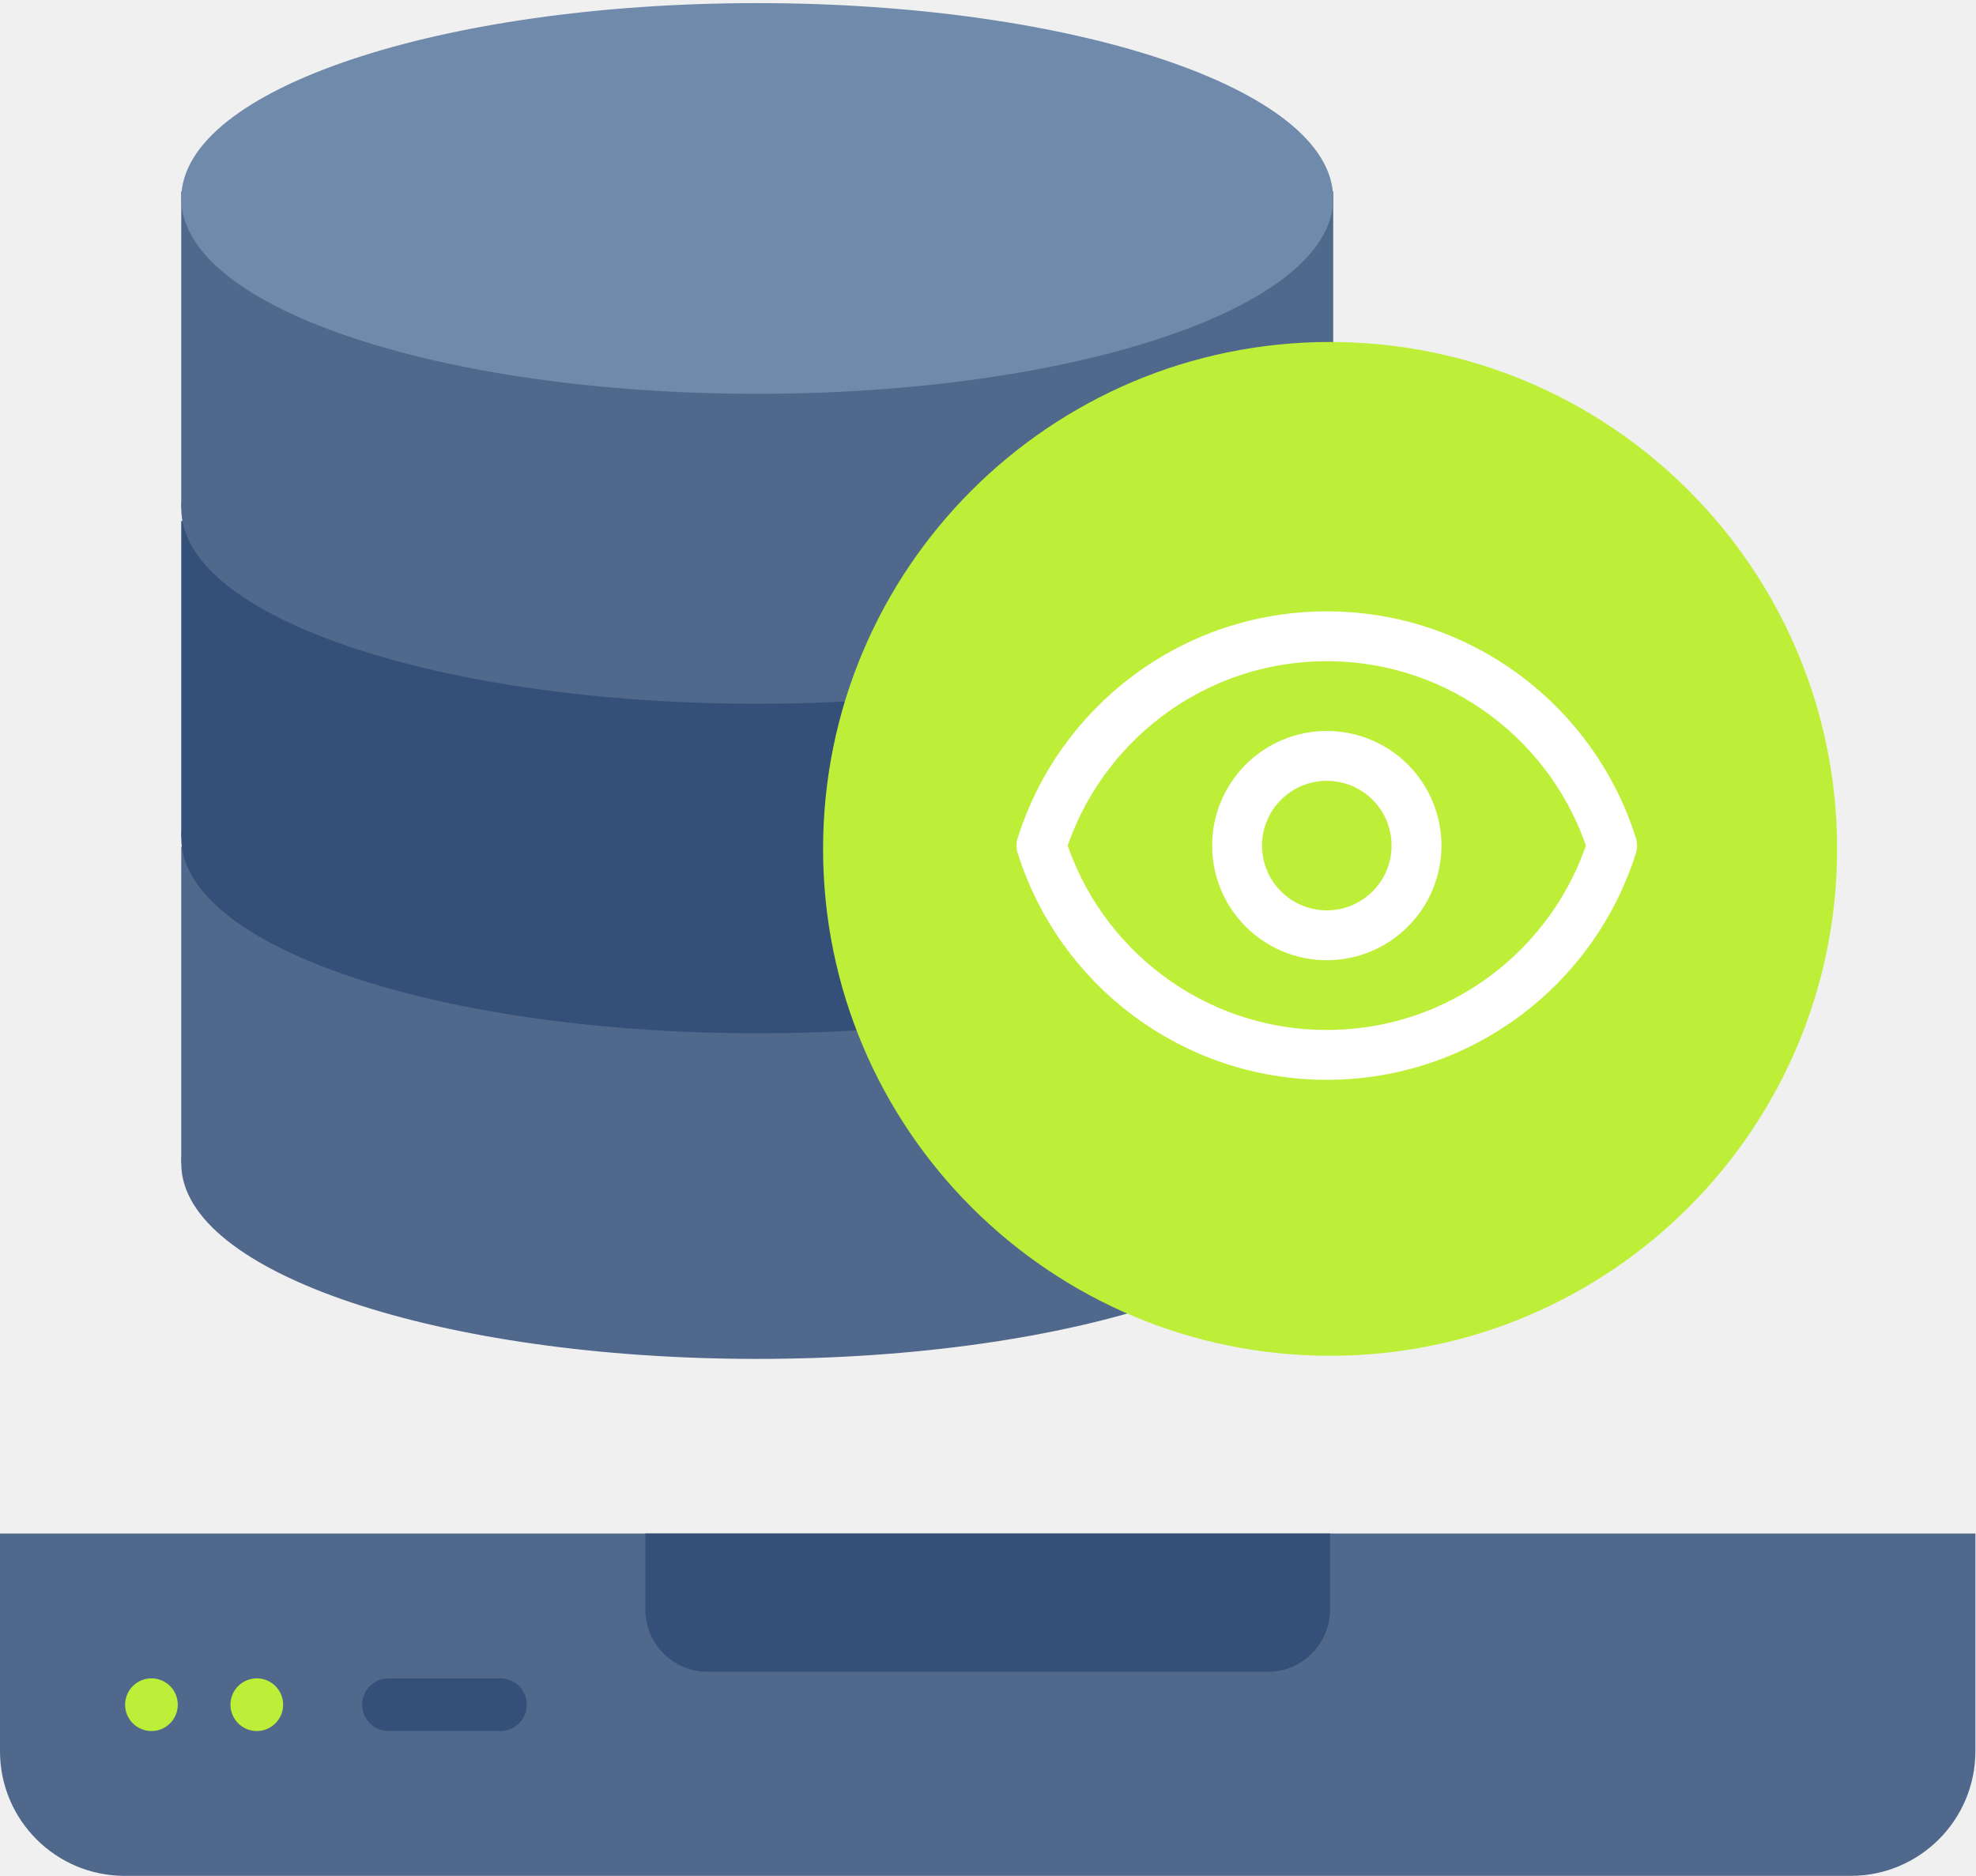
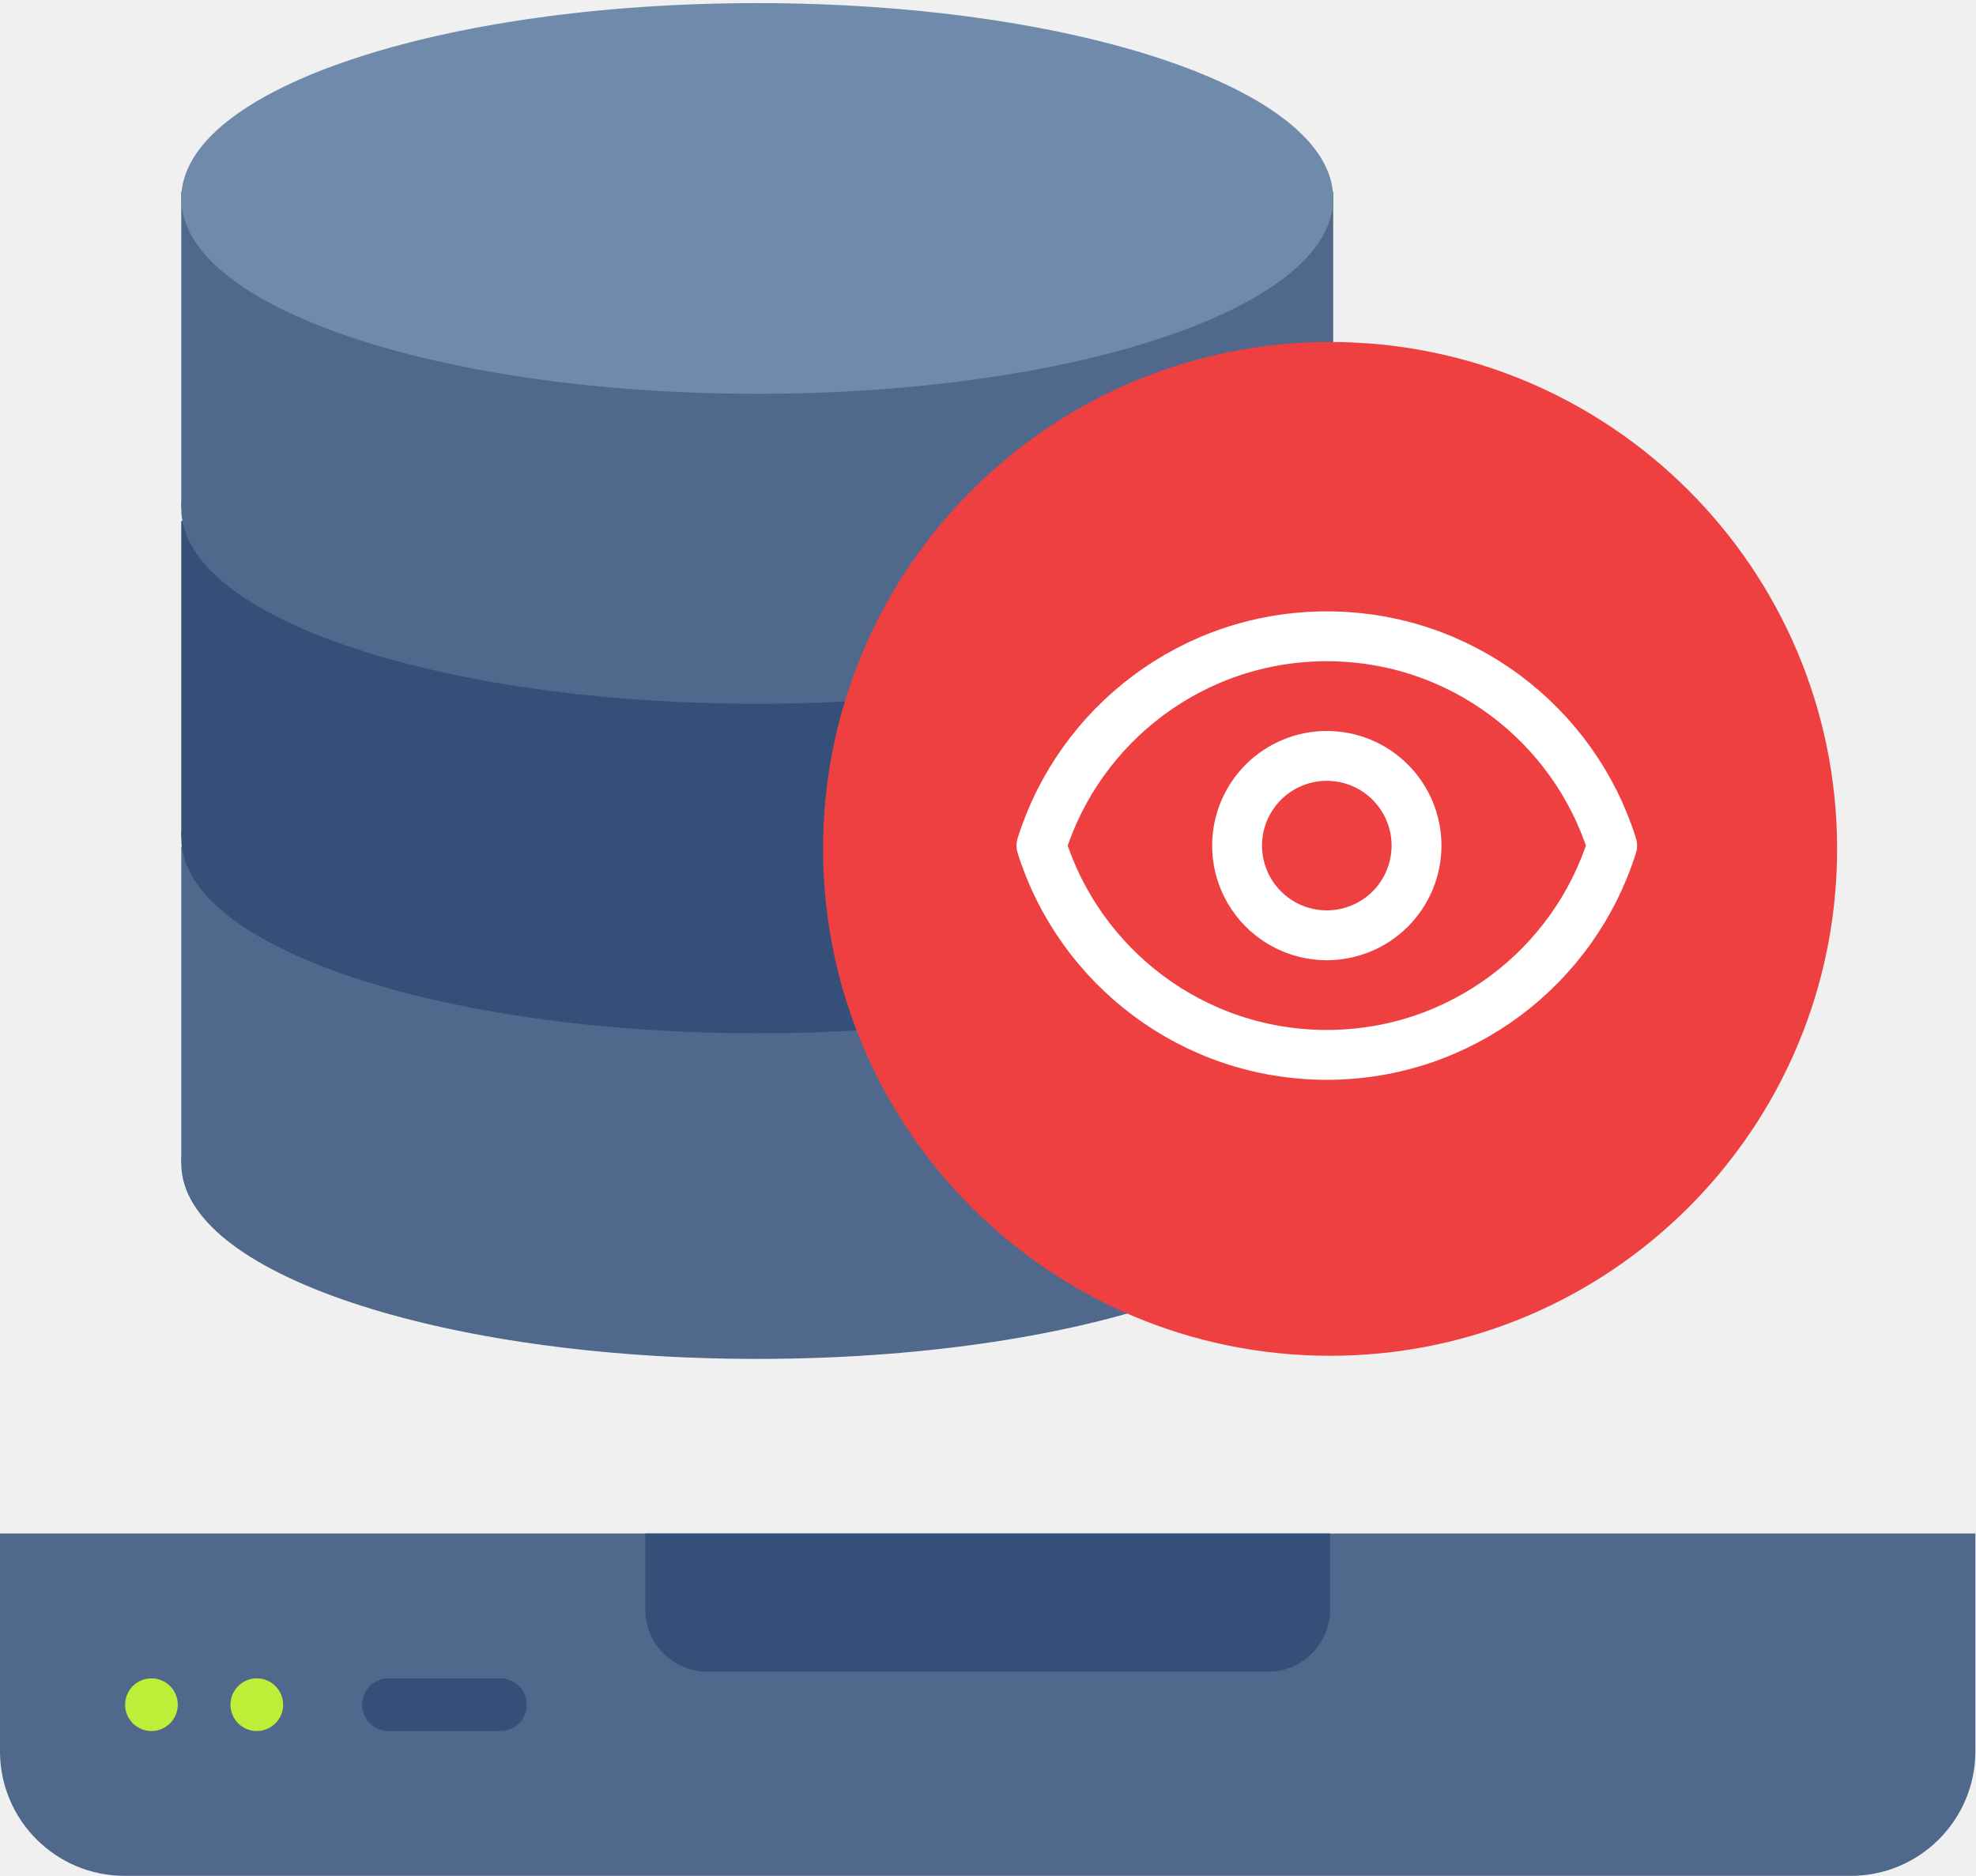
<svg xmlns="http://www.w3.org/2000/svg" width="317" height="301" viewBox="0 0 317 301" fill="none">
  <path d="M0 246.07H316.901V281C316.901 292.046 307.947 301 296.901 301H20C8.954 301 0 292.046 0 281V246.07Z" fill="#50688B" />
-   <path d="M103.521 246.07H213.38V258.254C213.38 263.776 208.903 268.254 203.38 268.254H113.521C107.998 268.254 103.521 263.776 103.521 258.254V246.07Z" fill="#345078" />
+   <path d="M103.521 246.07H213.38V258.253C213.38 263.776 208.903 268.253 203.38 268.253H113.521C107.998 268.253 103.521 263.776 103.521 258.253V246.07Z" fill="#345078" />
  <rect x="58.099" y="269.31" width="26.409" height="8.451" rx="4.225" fill="#345078" />
  <circle cx="41.197" cy="273.535" r="4.225" fill="#BEEF38" />
  <circle cx="24.296" cy="273.535" r="4.225" fill="#BEEF38" />
  <path d="M29.577 136.343V186.074L213.38 186.704V160.894V136.343H29.577Z" fill="#50688B" stroke="#50688B" />
  <ellipse cx="121.479" cy="186.704" rx="91.901" ry="30.846" fill="#50688B" stroke="#50688B" />
-   <path d="M29.577 84.095V133.825L213.38 134.455V108.645V84.095H29.577Z" fill="#345078" stroke="#345078" />
+   <path d="M29.577 84.094V133.825L213.38 134.455V108.645V84.094H29.577Z" fill="#345078" stroke="#345078" />
  <ellipse cx="121.479" cy="134.455" rx="91.901" ry="30.846" fill="#345078" stroke="#345078" />
  <path d="M29.577 31.216V80.947L213.38 81.576V55.767V31.216H29.577Z" fill="#50688B" stroke="#50688B" />
  <ellipse cx="121.479" cy="81.576" rx="91.901" ry="30.846" fill="#50688B" stroke="#50688B" />
  <ellipse cx="121.479" cy="31.846" rx="91.901" ry="30.846" fill="#6F8AAB" stroke="#6F8AAB" />
-   <circle cx="213.38" cy="136.211" r="81.338" fill="#BEEF38" />
+   <circle cx="213.38" cy="136.211" r="81.338" fill="#EF4041" />
  <path d="M223.029 145.86C225.728 143.161 227.245 139.5 227.245 135.683C227.245 131.866 225.728 128.205 223.029 125.506C220.33 122.807 216.669 121.291 212.852 121.291C209.035 121.291 205.374 122.807 202.675 125.506C199.976 128.205 198.459 131.866 198.459 135.683C198.459 139.5 199.976 143.161 202.675 145.86C205.374 148.559 209.035 150.076 212.852 150.076C216.669 150.076 220.33 148.559 223.029 145.86Z" stroke="white" stroke-width="8" stroke-linecap="round" stroke-linejoin="round" />
-   <path d="M167.074 135.683C173.186 116.219 191.373 102.1 212.852 102.1C234.335 102.1 252.518 116.219 258.63 135.683C252.518 155.147 234.335 169.266 212.852 169.266C191.373 169.266 173.186 155.147 167.074 135.683Z" stroke="white" stroke-width="8" stroke-linecap="round" stroke-linejoin="round" />
+   <path d="M167.074 135.683C173.186 116.22 191.373 102.101 212.852 102.101C234.335 102.101 252.518 116.22 258.63 135.683C252.518 155.147 234.335 169.266 212.852 169.266C191.373 169.266 173.186 155.147 167.074 135.683Z" stroke="white" stroke-width="8" stroke-linecap="round" stroke-linejoin="round" />
</svg>
